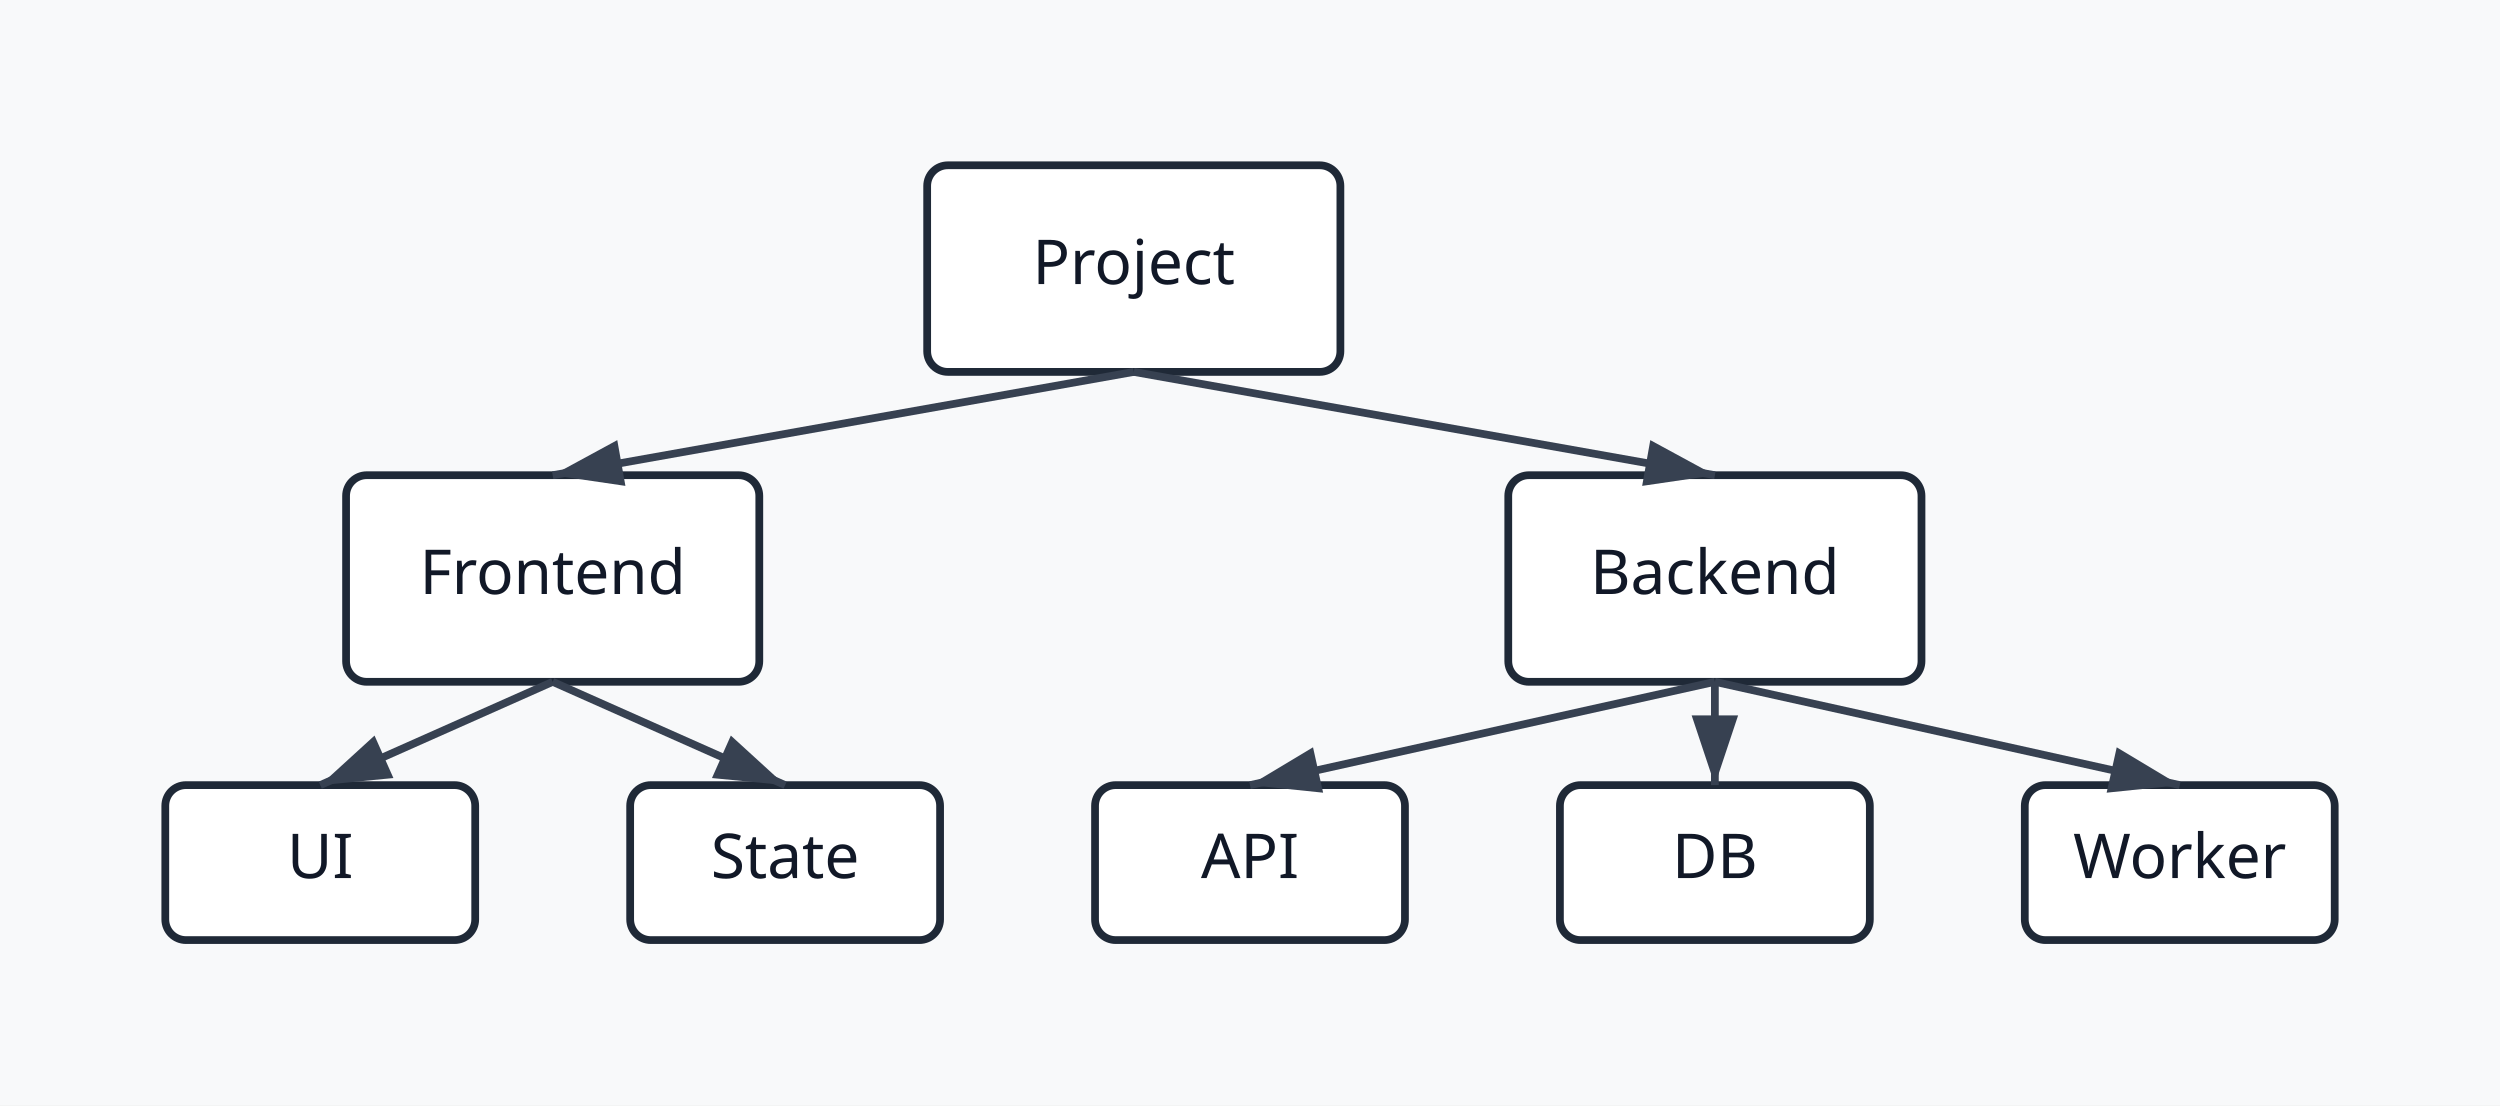
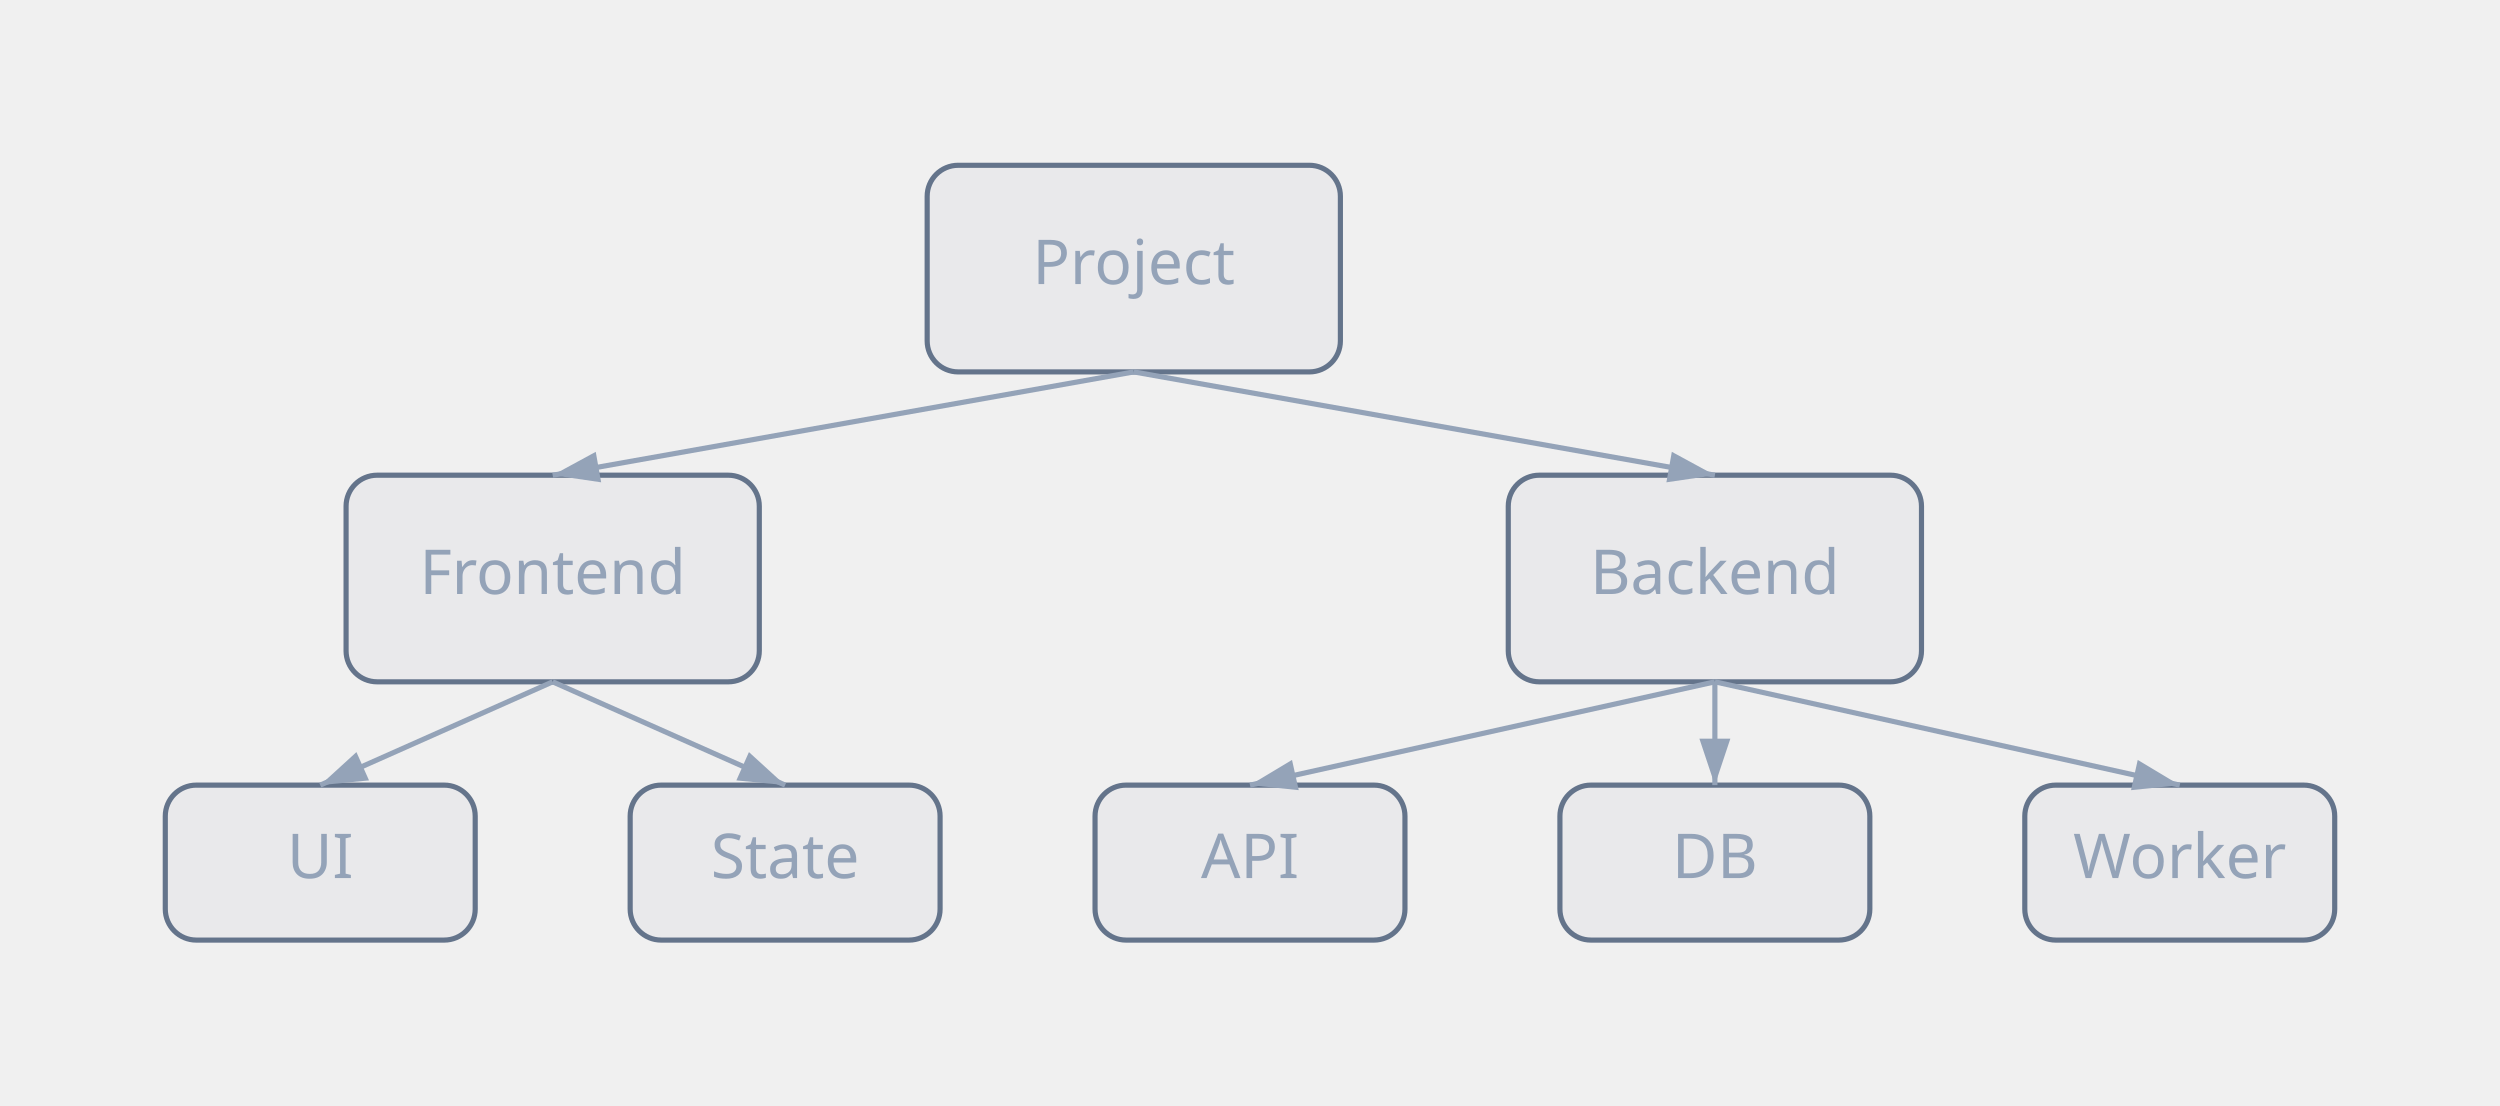
<svg xmlns="http://www.w3.org/2000/svg" width="484" height="214" viewBox="0 0 484 214">
  <defs>
    <marker id="elk-ts-arrow" markerWidth="10" markerHeight="10" refX="9" refY="3" orient="auto">
-       <path d="M0,0 L0,6 L9,3 z" fill="#374151" />
+       <path d="M0,0 L0,6 L9,3 z" fill="#94a3b8" />
    </marker>
  </defs>
-   <rect x="0" y="0" width="484" height="214" fill="#f8f9fa" />
  <g transform="translate(12, 12)">
    <g transform="translate(167.5, 20)">
-       <rect x="0" y="0" width="80" height="40" fill="#ffffff" stroke="#1f2937" stroke-width="1.5" rx="4" />
-       <text x="40" y="23" text-anchor="middle" font-family="system-ui, sans-serif" font-size="12" fill="#111827">Project</text>
+       <rect x="0" y="0" width="80" height="40" fill="#64748b0d" stroke="#64748b" stroke-width="1" rx="6" />
+       <text x="40" y="23" text-anchor="middle" font-family="system-ui, sans-serif" font-size="12" fill="#94a3b8">Project</text>
    </g>
    <g transform="translate(55, 80)">
-       <rect x="0" y="0" width="80" height="40" fill="#ffffff" stroke="#1f2937" stroke-width="1.5" rx="4" />
-       <text x="40" y="23" text-anchor="middle" font-family="system-ui, sans-serif" font-size="12" fill="#111827">Frontend</text>
+       <rect x="0" y="0" width="80" height="40" fill="#64748b0d" stroke="#64748b" stroke-width="1" rx="6" />
+       <text x="40" y="23" text-anchor="middle" font-family="system-ui, sans-serif" font-size="12" fill="#94a3b8">Frontend</text>
    </g>
    <g transform="translate(280, 80)">
-       <rect x="0" y="0" width="80" height="40" fill="#ffffff" stroke="#1f2937" stroke-width="1.5" rx="4" />
-       <text x="40" y="23" text-anchor="middle" font-family="system-ui, sans-serif" font-size="12" fill="#111827">Backend</text>
+       <rect x="0" y="0" width="80" height="40" fill="#64748b0d" stroke="#64748b" stroke-width="1" rx="6" />
+       <text x="40" y="23" text-anchor="middle" font-family="system-ui, sans-serif" font-size="12" fill="#94a3b8">Backend</text>
    </g>
    <g transform="translate(20, 140)">
-       <rect x="0" y="0" width="60" height="30" fill="#ffffff" stroke="#1f2937" stroke-width="1.5" rx="4" />
-       <text x="30" y="18" text-anchor="middle" font-family="system-ui, sans-serif" font-size="12" fill="#111827">UI</text>
+       <rect x="0" y="0" width="60" height="30" fill="#64748b0d" stroke="#64748b" stroke-width="1" rx="6" />
+       <text x="30" y="18" text-anchor="middle" font-family="system-ui, sans-serif" font-size="12" fill="#94a3b8">UI</text>
    </g>
    <g transform="translate(110, 140)">
-       <rect x="0" y="0" width="60" height="30" fill="#ffffff" stroke="#1f2937" stroke-width="1.5" rx="4" />
-       <text x="30" y="18" text-anchor="middle" font-family="system-ui, sans-serif" font-size="12" fill="#111827">State</text>
+       <rect x="0" y="0" width="60" height="30" fill="#64748b0d" stroke="#64748b" stroke-width="1" rx="6" />
+       <text x="30" y="18" text-anchor="middle" font-family="system-ui, sans-serif" font-size="12" fill="#94a3b8">State</text>
    </g>
    <g transform="translate(200, 140)">
-       <rect x="0" y="0" width="60" height="30" fill="#ffffff" stroke="#1f2937" stroke-width="1.5" rx="4" />
-       <text x="30" y="18" text-anchor="middle" font-family="system-ui, sans-serif" font-size="12" fill="#111827">API</text>
+       <rect x="0" y="0" width="60" height="30" fill="#64748b0d" stroke="#64748b" stroke-width="1" rx="6" />
+       <text x="30" y="18" text-anchor="middle" font-family="system-ui, sans-serif" font-size="12" fill="#94a3b8">API</text>
    </g>
    <g transform="translate(290, 140)">
-       <rect x="0" y="0" width="60" height="30" fill="#ffffff" stroke="#1f2937" stroke-width="1.5" rx="4" />
-       <text x="30" y="18" text-anchor="middle" font-family="system-ui, sans-serif" font-size="12" fill="#111827">DB</text>
+       <rect x="0" y="0" width="60" height="30" fill="#64748b0d" stroke="#64748b" stroke-width="1" rx="6" />
+       <text x="30" y="18" text-anchor="middle" font-family="system-ui, sans-serif" font-size="12" fill="#94a3b8">DB</text>
    </g>
    <g transform="translate(380, 140)">
-       <rect x="0" y="0" width="60" height="30" fill="#ffffff" stroke="#1f2937" stroke-width="1.5" rx="4" />
-       <text x="30" y="18" text-anchor="middle" font-family="system-ui, sans-serif" font-size="12" fill="#111827">Worker</text>
+       <rect x="0" y="0" width="60" height="30" fill="#64748b0d" stroke="#64748b" stroke-width="1" rx="6" />
+       <text x="30" y="18" text-anchor="middle" font-family="system-ui, sans-serif" font-size="12" fill="#94a3b8">Worker</text>
    </g>
-     <polyline points="207.5,60 95,80" fill="none" stroke="#374151" stroke-width="1.5" marker-end="url(#elk-ts-arrow)" />
-     <polyline points="207.5,60 320,80" fill="none" stroke="#374151" stroke-width="1.5" marker-end="url(#elk-ts-arrow)" />
-     <polyline points="95,120 50,140" fill="none" stroke="#374151" stroke-width="1.5" marker-end="url(#elk-ts-arrow)" />
-     <polyline points="95,120 140,140" fill="none" stroke="#374151" stroke-width="1.5" marker-end="url(#elk-ts-arrow)" />
-     <polyline points="320,120 230,140" fill="none" stroke="#374151" stroke-width="1.5" marker-end="url(#elk-ts-arrow)" />
-     <polyline points="320,120 320,140" fill="none" stroke="#374151" stroke-width="1.5" marker-end="url(#elk-ts-arrow)" />
-     <polyline points="320,120 410,140" fill="none" stroke="#374151" stroke-width="1.5" marker-end="url(#elk-ts-arrow)" />
+     <polyline points="207.5,60 95,80" fill="none" stroke="#94a3b8" stroke-width="1" marker-end="url(#elk-ts-arrow)" />
+     <polyline points="207.5,60 320,80" fill="none" stroke="#94a3b8" stroke-width="1" marker-end="url(#elk-ts-arrow)" />
+     <polyline points="95,120 50,140" fill="none" stroke="#94a3b8" stroke-width="1" marker-end="url(#elk-ts-arrow)" />
+     <polyline points="95,120 140,140" fill="none" stroke="#94a3b8" stroke-width="1" marker-end="url(#elk-ts-arrow)" />
+     <polyline points="320,120 230,140" fill="none" stroke="#94a3b8" stroke-width="1" marker-end="url(#elk-ts-arrow)" />
+     <polyline points="320,120 320,140" fill="none" stroke="#94a3b8" stroke-width="1" marker-end="url(#elk-ts-arrow)" />
+     <polyline points="320,120 410,140" fill="none" stroke="#94a3b8" stroke-width="1" marker-end="url(#elk-ts-arrow)" />
  </g>
</svg>
